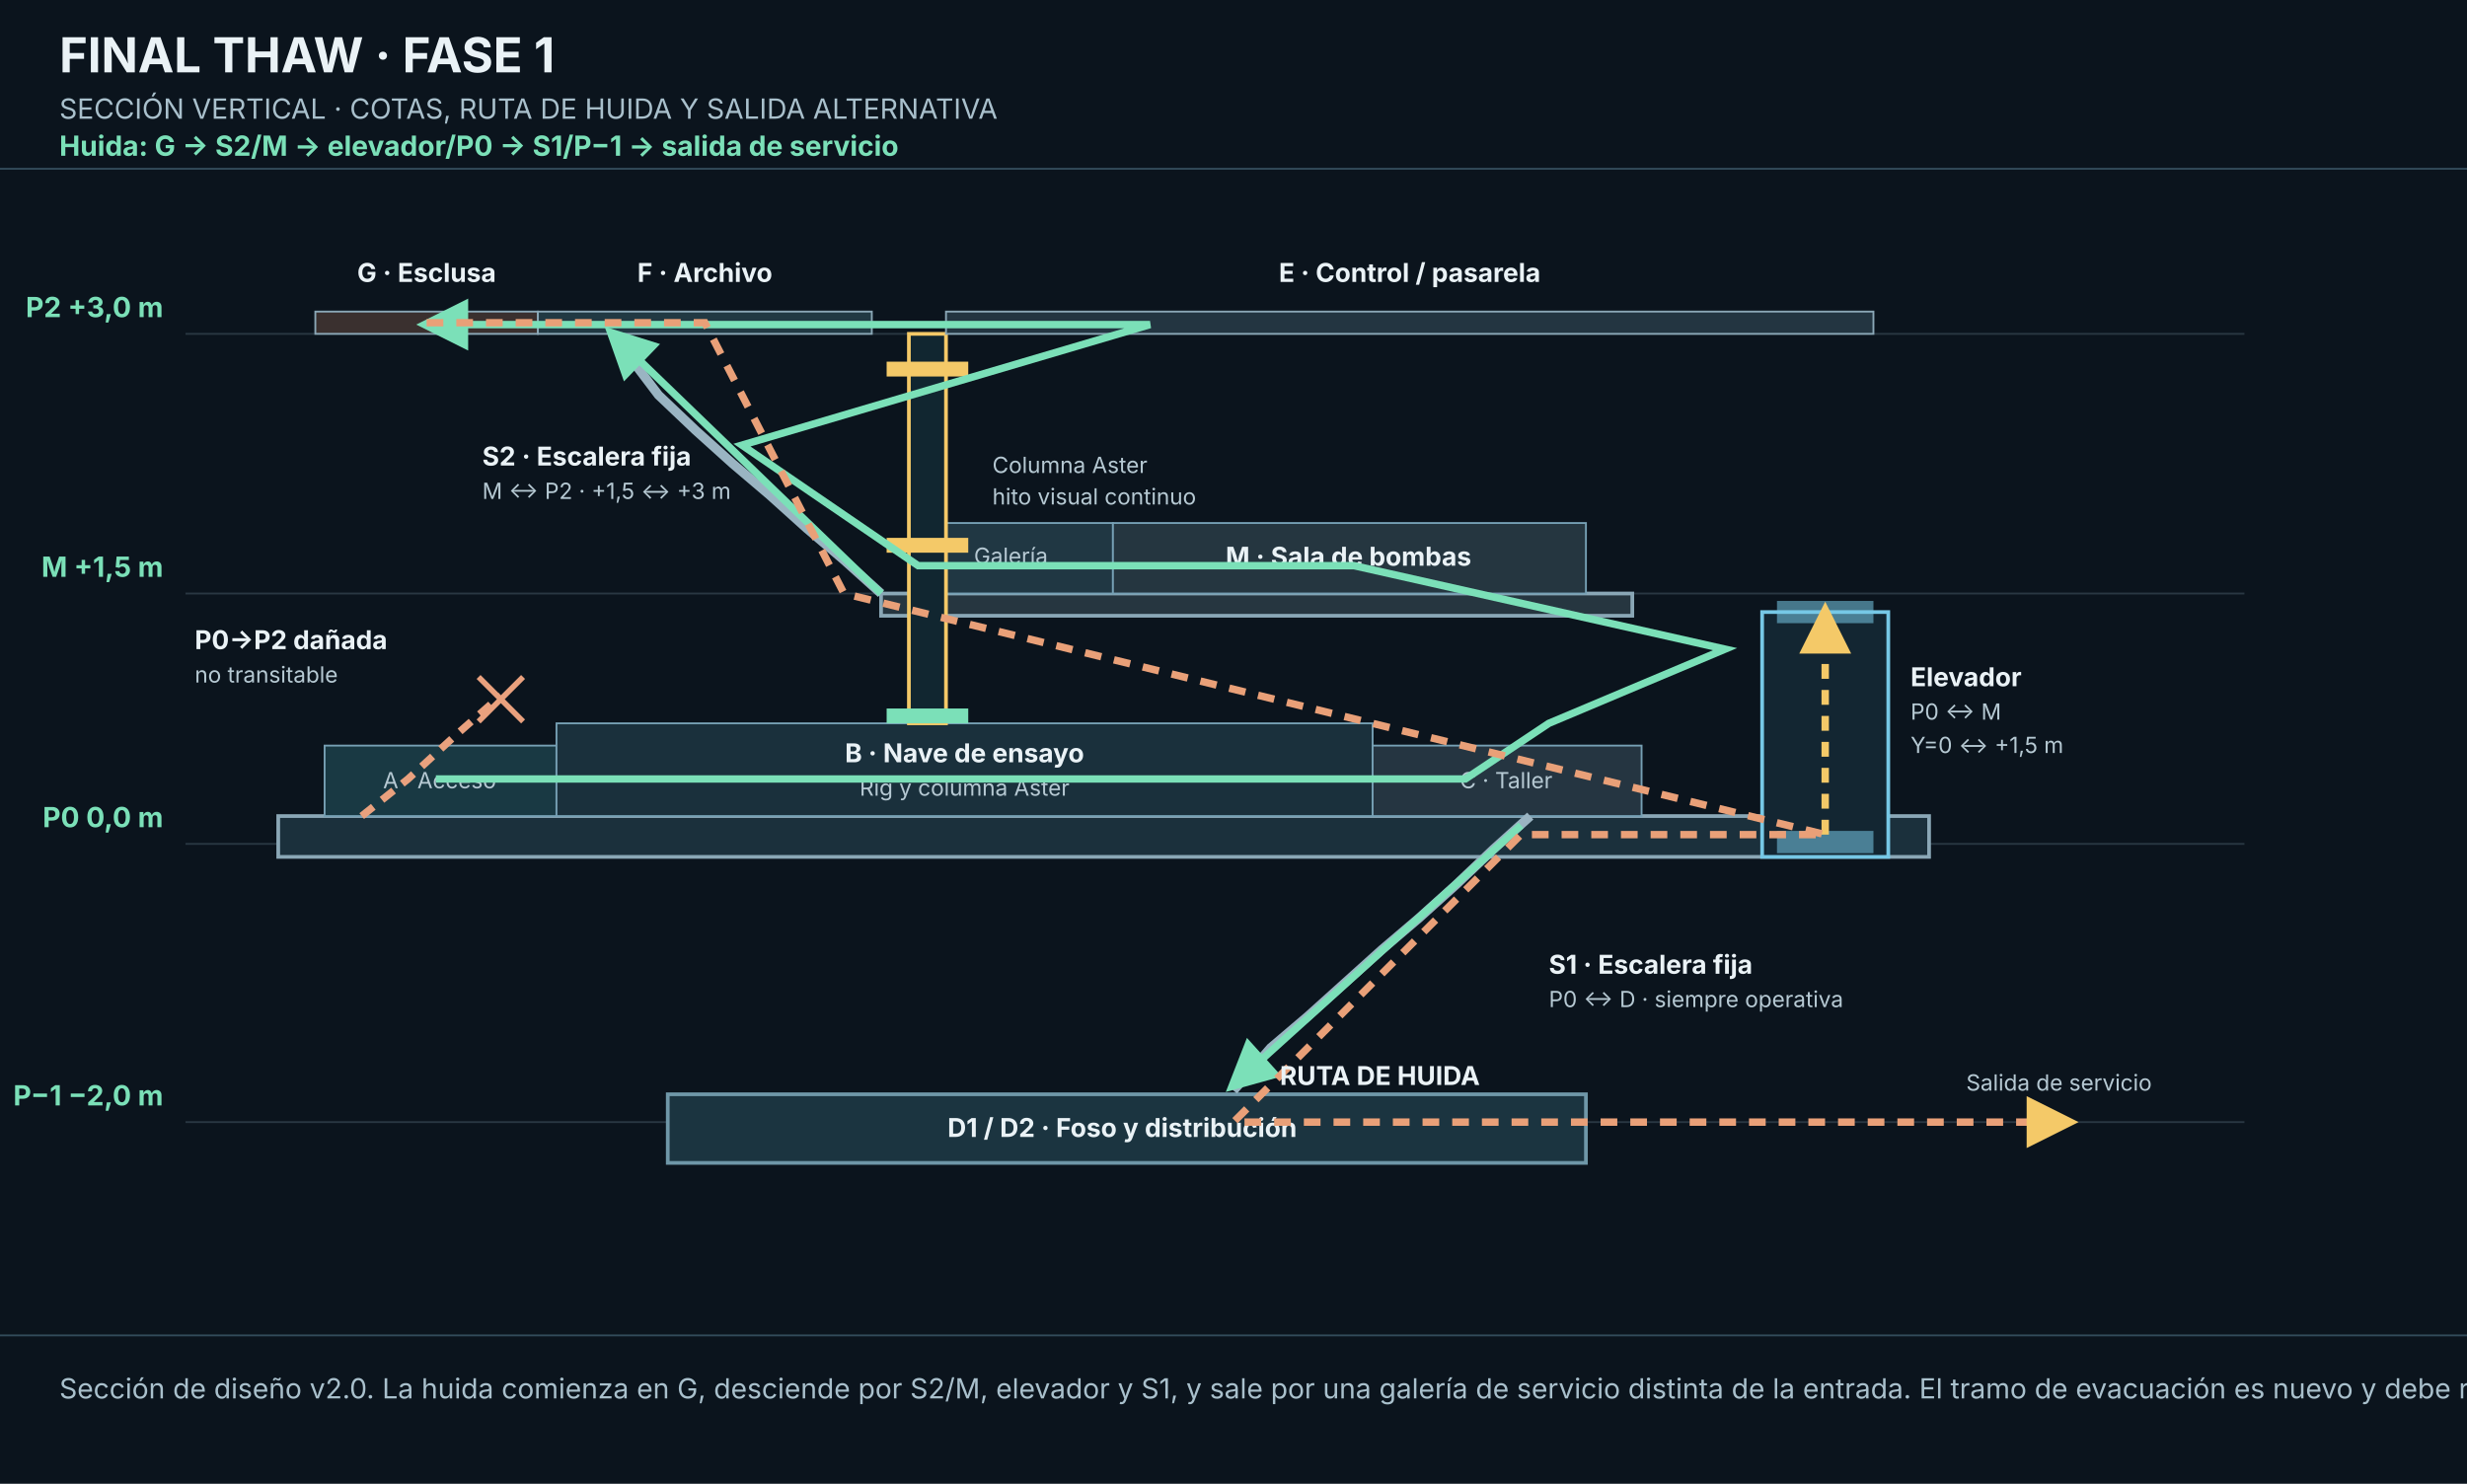
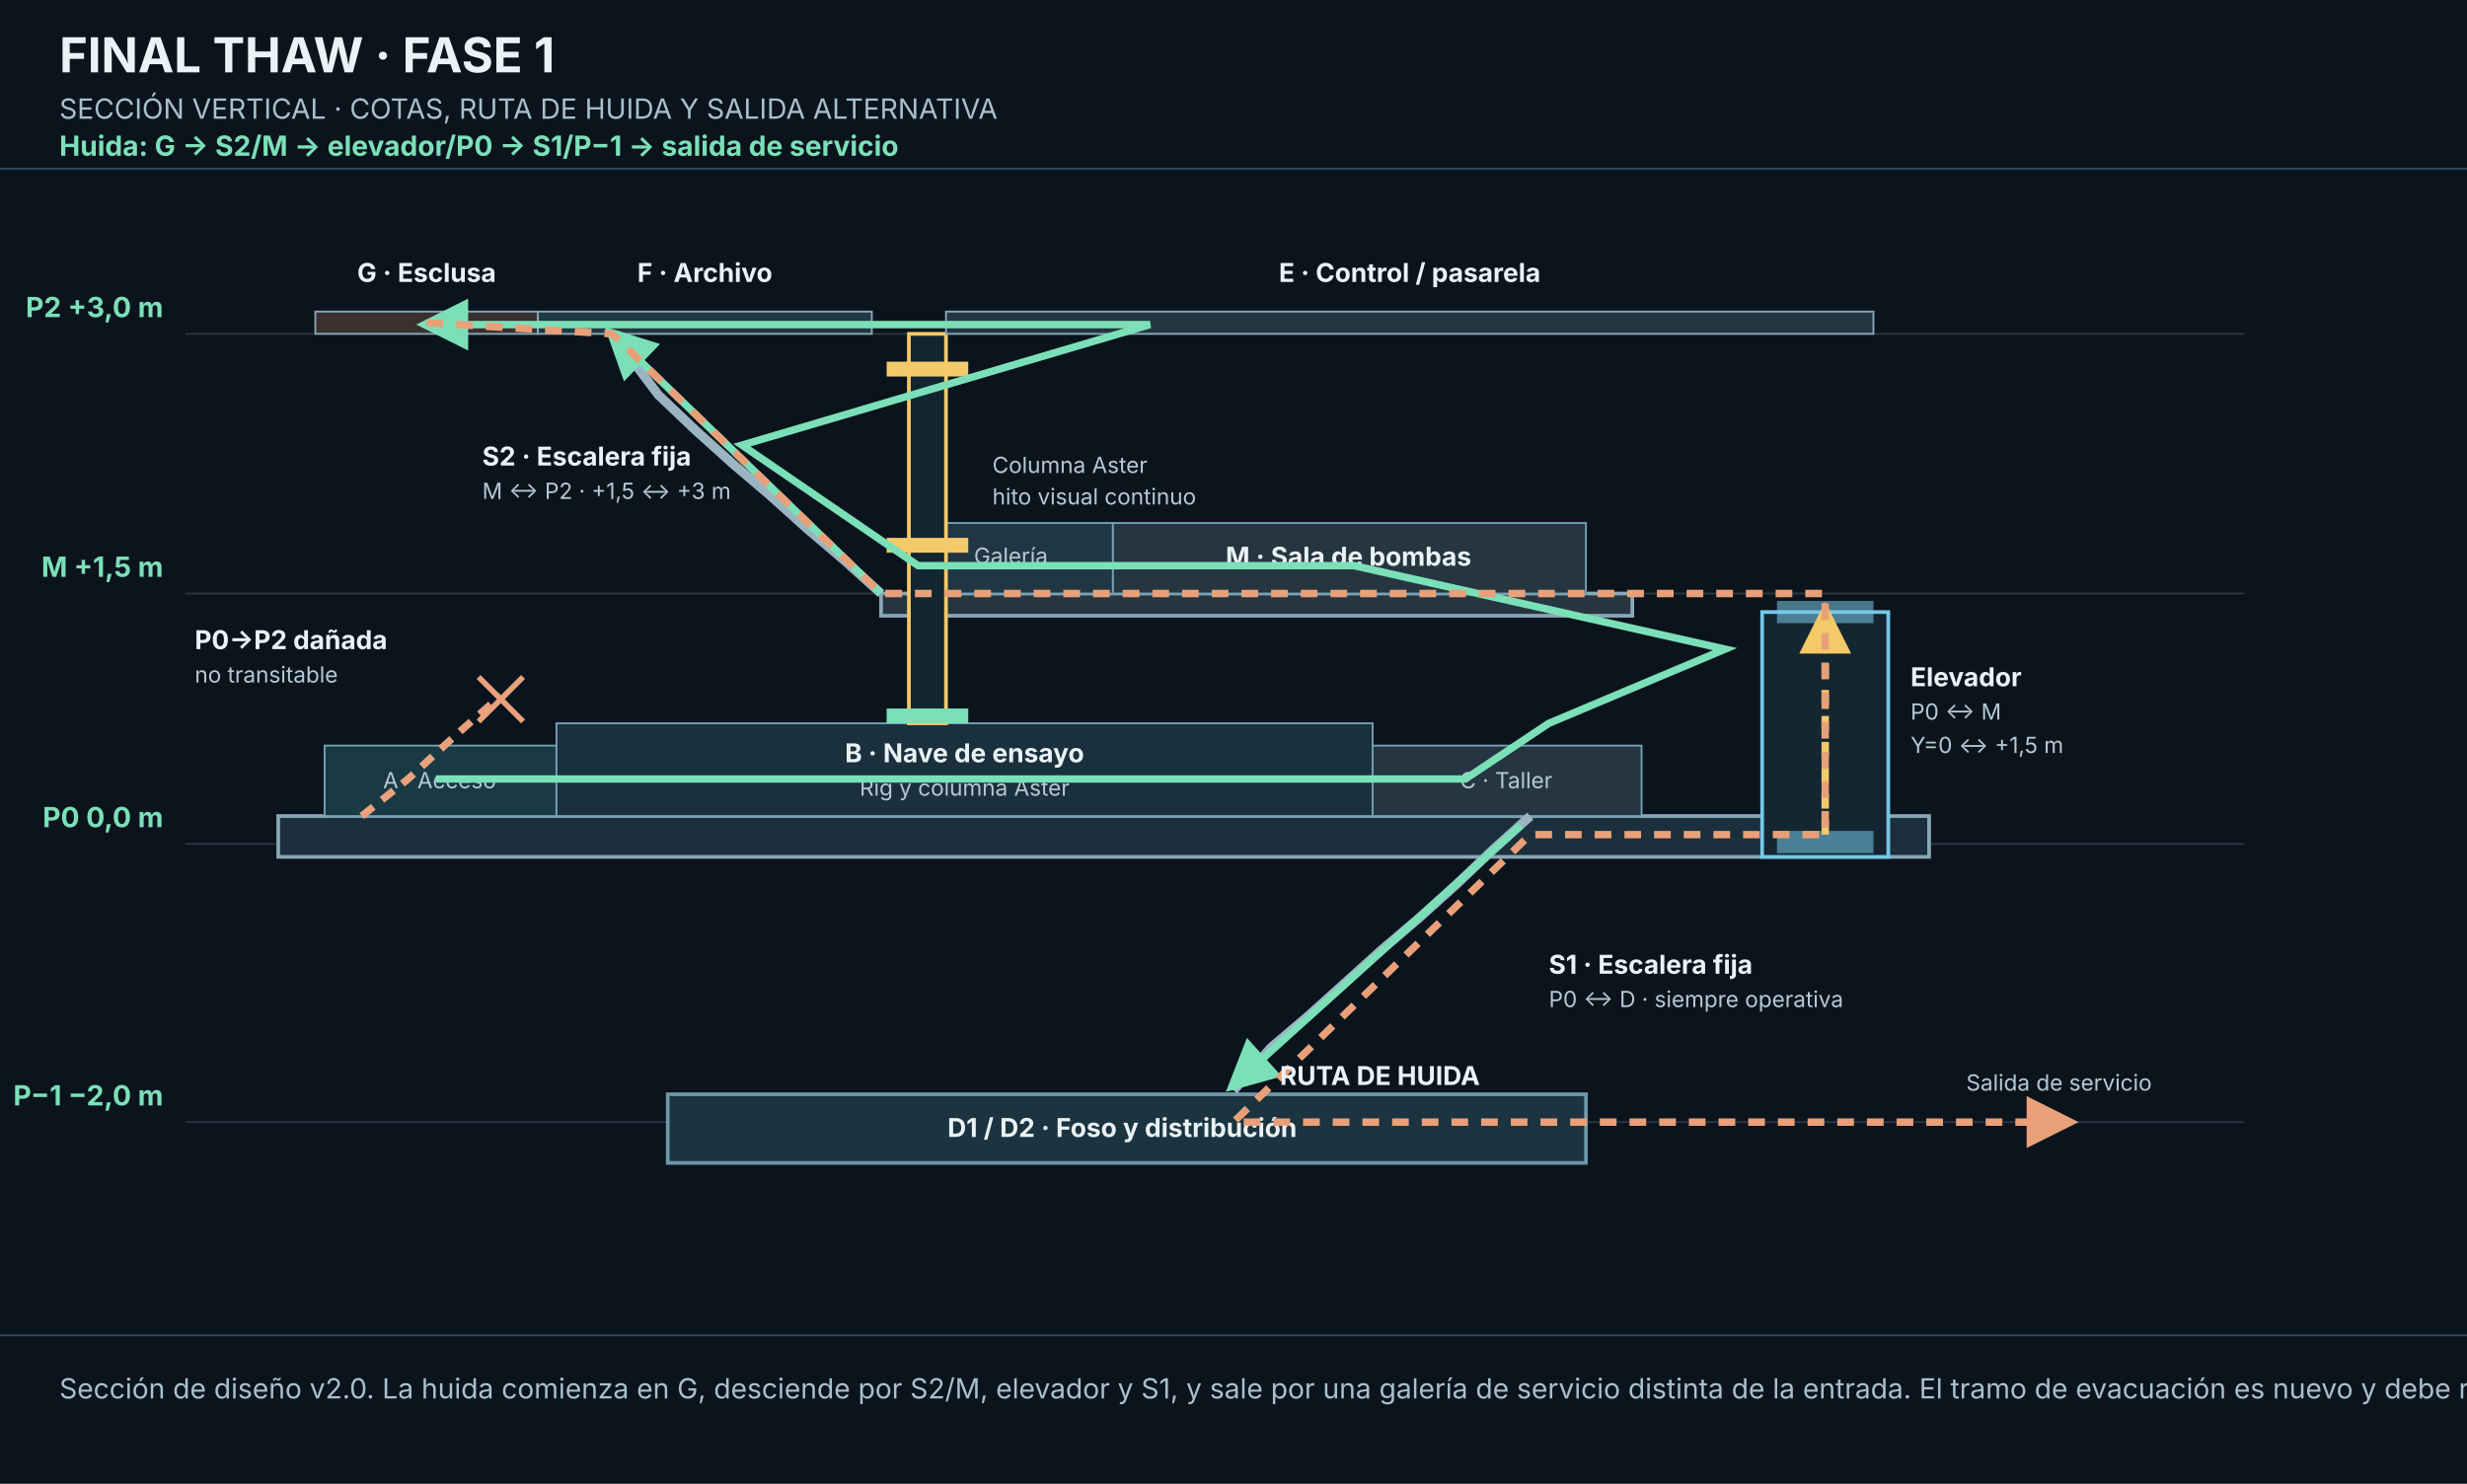
<svg xmlns="http://www.w3.org/2000/svg" viewBox="0 0 1330 800" role="img" aria-label="Sección vertical de cuatro cotas de Final Thaw Fase 1">
  <defs>
    <marker id="arrow" viewBox="0 0 10 10" refX="8" refY="5" markerWidth="7" markerHeight="7" orient="auto">
      <path d="M0 0L10 5L0 10z" fill="#7be0b8" />
    </marker>
    <marker id="lift" viewBox="0 0 10 10" refX="8" refY="5" markerWidth="7" markerHeight="7" orient="auto">
      <path d="M0 0L10 5L0 10z" fill="#f4c968" />
+     </marker>
+     <marker id="escape" viewBox="0 0 10 10" refX="8" refY="5" markerWidth="7" markerHeight="7" orient="auto">
+       <path d="M0 0L10 5L0 10z" fill="#e9a078" />
    </marker>
  </defs>
  <style>text{font-family:Inter,Arial,sans-serif;fill:#eaf2f6}.title{font-size:26px;font-weight:750}.sub{font-size:15px;fill:#a9c0cc}.level{font-size:15px;font-weight:750;fill:#7be0b8}.lab{font-size:14px;font-weight:700}.body{font-size:12px;fill:#b6c9d3}.datum{stroke:#829eae;stroke-width:1;opacity:.25}.walk{stroke:#7be0b8;stroke-width:4;fill:none;marker-end:url(#arrow)}.liftpath{stroke:#f4c968;stroke-width:4;fill:none;stroke-dasharray:8 6;marker-end:url(#lift)}</style>
  <rect width="1330" height="800" fill="#0b141d" />
  <path d="M0 91H1330M0 720H1330" stroke="#324b5a" />
  <text x="32" y="39" class="title">FINAL THAW · FASE 1</text>
  <text x="32" y="64" class="sub">SECCIÓN VERTICAL · COTAS, RUTA DE HUIDA Y SALIDA ALTERNATIVA</text>
  <text x="32" y="84" class="level">Huida: G → S2/M → elevador/P0 → S1/P−1 → salida de servicio</text>
  <line x1="100" y1="180" x2="1210" y2="180" class="datum" />
  <text x="88" y="171" text-anchor="end" class="level">P2  +3,0 m</text>
  <line x1="100" y1="320" x2="1210" y2="320" class="datum" />
  <text x="88" y="311" text-anchor="end" class="level">M  +1,5 m</text>
  <line x1="100" y1="455" x2="1210" y2="455" class="datum" />
  <text x="88" y="446" text-anchor="end" class="level">P0  0,0 m</text>
  <line x1="100" y1="605" x2="1210" y2="605" class="datum" />
  <text x="88" y="596" text-anchor="end" class="level">P−1  −2,0 m</text>
  <rect x="150" y="440" width="890" height="22" fill="#1b303c" stroke="#8aa7b6" stroke-width="2" />
  <rect x="175" y="402" width="125" height="38" fill="#193943" stroke="#76a0b4" />
  <text x="237" y="425" text-anchor="middle" class="body">A · Acceso</text>
  <rect x="300" y="390" width="440" height="50" fill="#1a303c" stroke="#76a0b4" />
  <text x="520" y="411" text-anchor="middle" class="lab">B · Nave de ensayo</text>
  <text x="520" y="429" text-anchor="middle" class="body">Rig y columna Aster</text>
  <rect x="740" y="402" width="145" height="38" fill="#253541" stroke="#76a0b4" />
  <text x="812" y="425" text-anchor="middle" class="body">C · Taller</text>
  <rect x="360" y="590" width="495" height="37" fill="#1b3440" stroke="#6f97a8" stroke-width="2" />
  <text x="605" y="613" text-anchor="middle" class="lab">D1 / D2 · Foso y distribución</text>
  <rect x="475" y="320" width="405" height="12" fill="#263640" stroke="#8aa7b6" stroke-width="2" />
  <rect x="490" y="282" width="110" height="38" fill="#203743" stroke="#76a0b4" />
  <text x="545" y="304" text-anchor="middle" class="body">Galería</text>
  <rect x="600" y="282" width="255" height="38" fill="#253640" stroke="#76a0b4" />
  <text x="727" y="305" text-anchor="middle" class="lab">M · Sala de bombas</text>
  <rect x="490" y="180" width="20" height="210" fill="#112630" stroke="#f4c968" stroke-width="2" />
  <rect x="478" y="195" width="44" height="8" fill="#f4c968" />
  <rect x="478" y="290" width="44" height="8" fill="#f4c968" />
  <rect x="478" y="382" width="44" height="8" fill="#7be0b8" />
  <text x="535" y="255" class="body">Columna Aster</text>
  <text x="535" y="272" class="body">hito visual continuo</text>
  <rect x="170" y="168" width="120" height="12" fill="#3a302f" stroke="#8aa7b6" />
  <rect x="290" y="168" width="180" height="12" fill="#213943" stroke="#8aa7b6" />
  <rect x="510" y="168" width="500" height="12" fill="#233541" stroke="#8aa7b6" />
  <text x="230" y="152" text-anchor="middle" class="lab">G · Esclusa</text>
  <text x="380" y="152" text-anchor="middle" class="lab">F · Archivo</text>
  <text x="760" y="152" text-anchor="middle" class="lab">E · Control / pasarela</text>
  <path d="M825 440L805 458L785 477L765 495L745 512L725 530L705 548L685 565L665 588" stroke="#9ab4c2" stroke-width="5" fill="none" />
  <path d="M820 445L665 585" class="walk" />
  <text x="835" y="525" class="lab">S1 · Escalera fija</text>
  <text x="835" y="543" class="body">P0 ↔ D · siempre operativa</text>
  <rect x="950" y="330" width="68" height="132" fill="#132632" stroke="#76c8e6" stroke-width="2" />
  <rect x="958" y="324" width="52" height="12" fill="#76c8e6" opacity=".55" />
  <rect x="958" y="448" width="52" height="12" fill="#76c8e6" opacity=".55" />
  <path d="M984 450L984 330" class="liftpath" />
  <text x="1030" y="370" class="lab">Elevador</text>
  <text x="1030" y="388" class="body">P0 ↔ M</text>
  <text x="1030" y="406" class="body">Y=0 ↔ +1,5 m</text>
  <path d="M475 320L455 302L435 285L415 267L395 250L375 232L355 213L330 180" stroke="#9ab4c2" stroke-width="5" fill="none" />
  <path d="M475 320L330 180" class="walk" />
  <text x="260" y="251" class="lab">S2 · Escalera fija</text>
  <text x="260" y="269" class="body">M ↔ P2 · +1,5 ↔ +3 m</text>
  <path d="M195 440L220 420L245 397L270 375" stroke="#e9a17e" stroke-width="4" stroke-dasharray="8 6" fill="none" />
  <path d="M258 365L282 389M282 365L258 389" stroke="#e9a17e" stroke-width="3" />
  <text x="105" y="350" class="lab" fill="#e9a17e">P0→P2 dañada</text>
  <text x="105" y="368" class="body">no transitable</text>
  <path d="M235 420L360 420L520 420L790 420L835 390L930 350L730 305L495 305L400 240L620 175L380 175L230 175" class="walk" />
  <text x="32" y="754" class="sub">Sección de diseño v2.0. La huida comienza en G, desciende por S2/M, elevador y S1, y sale por una galería de servicio distinta de la entrada. El tramo de evacuación es nuevo y debe reflejarse en la geometría. Colisiones, cámara y continuidad pendientes de Godot.</text>
-   <polyline points="230,174 380,174 455,320 984,450 820,450 665,605 1115,605" fill="none" stroke="#e9a078" stroke-width="4" stroke-dasharray="9 7" marker-end="url(#lift)" />
+   <polyline points="230,174 330,180 475,320 950,320 984,320 984,450 825,450 665,605 1115,605" fill="none" stroke="#e9a078" stroke-width="4" stroke-dasharray="9 7" marker-end="url(#escape)" />
  <text x="690" y="585" class="lab" fill="#e9a078">RUTA DE HUIDA</text>
  <text x="1060" y="588" class="body">Salida de servicio</text>
</svg>
